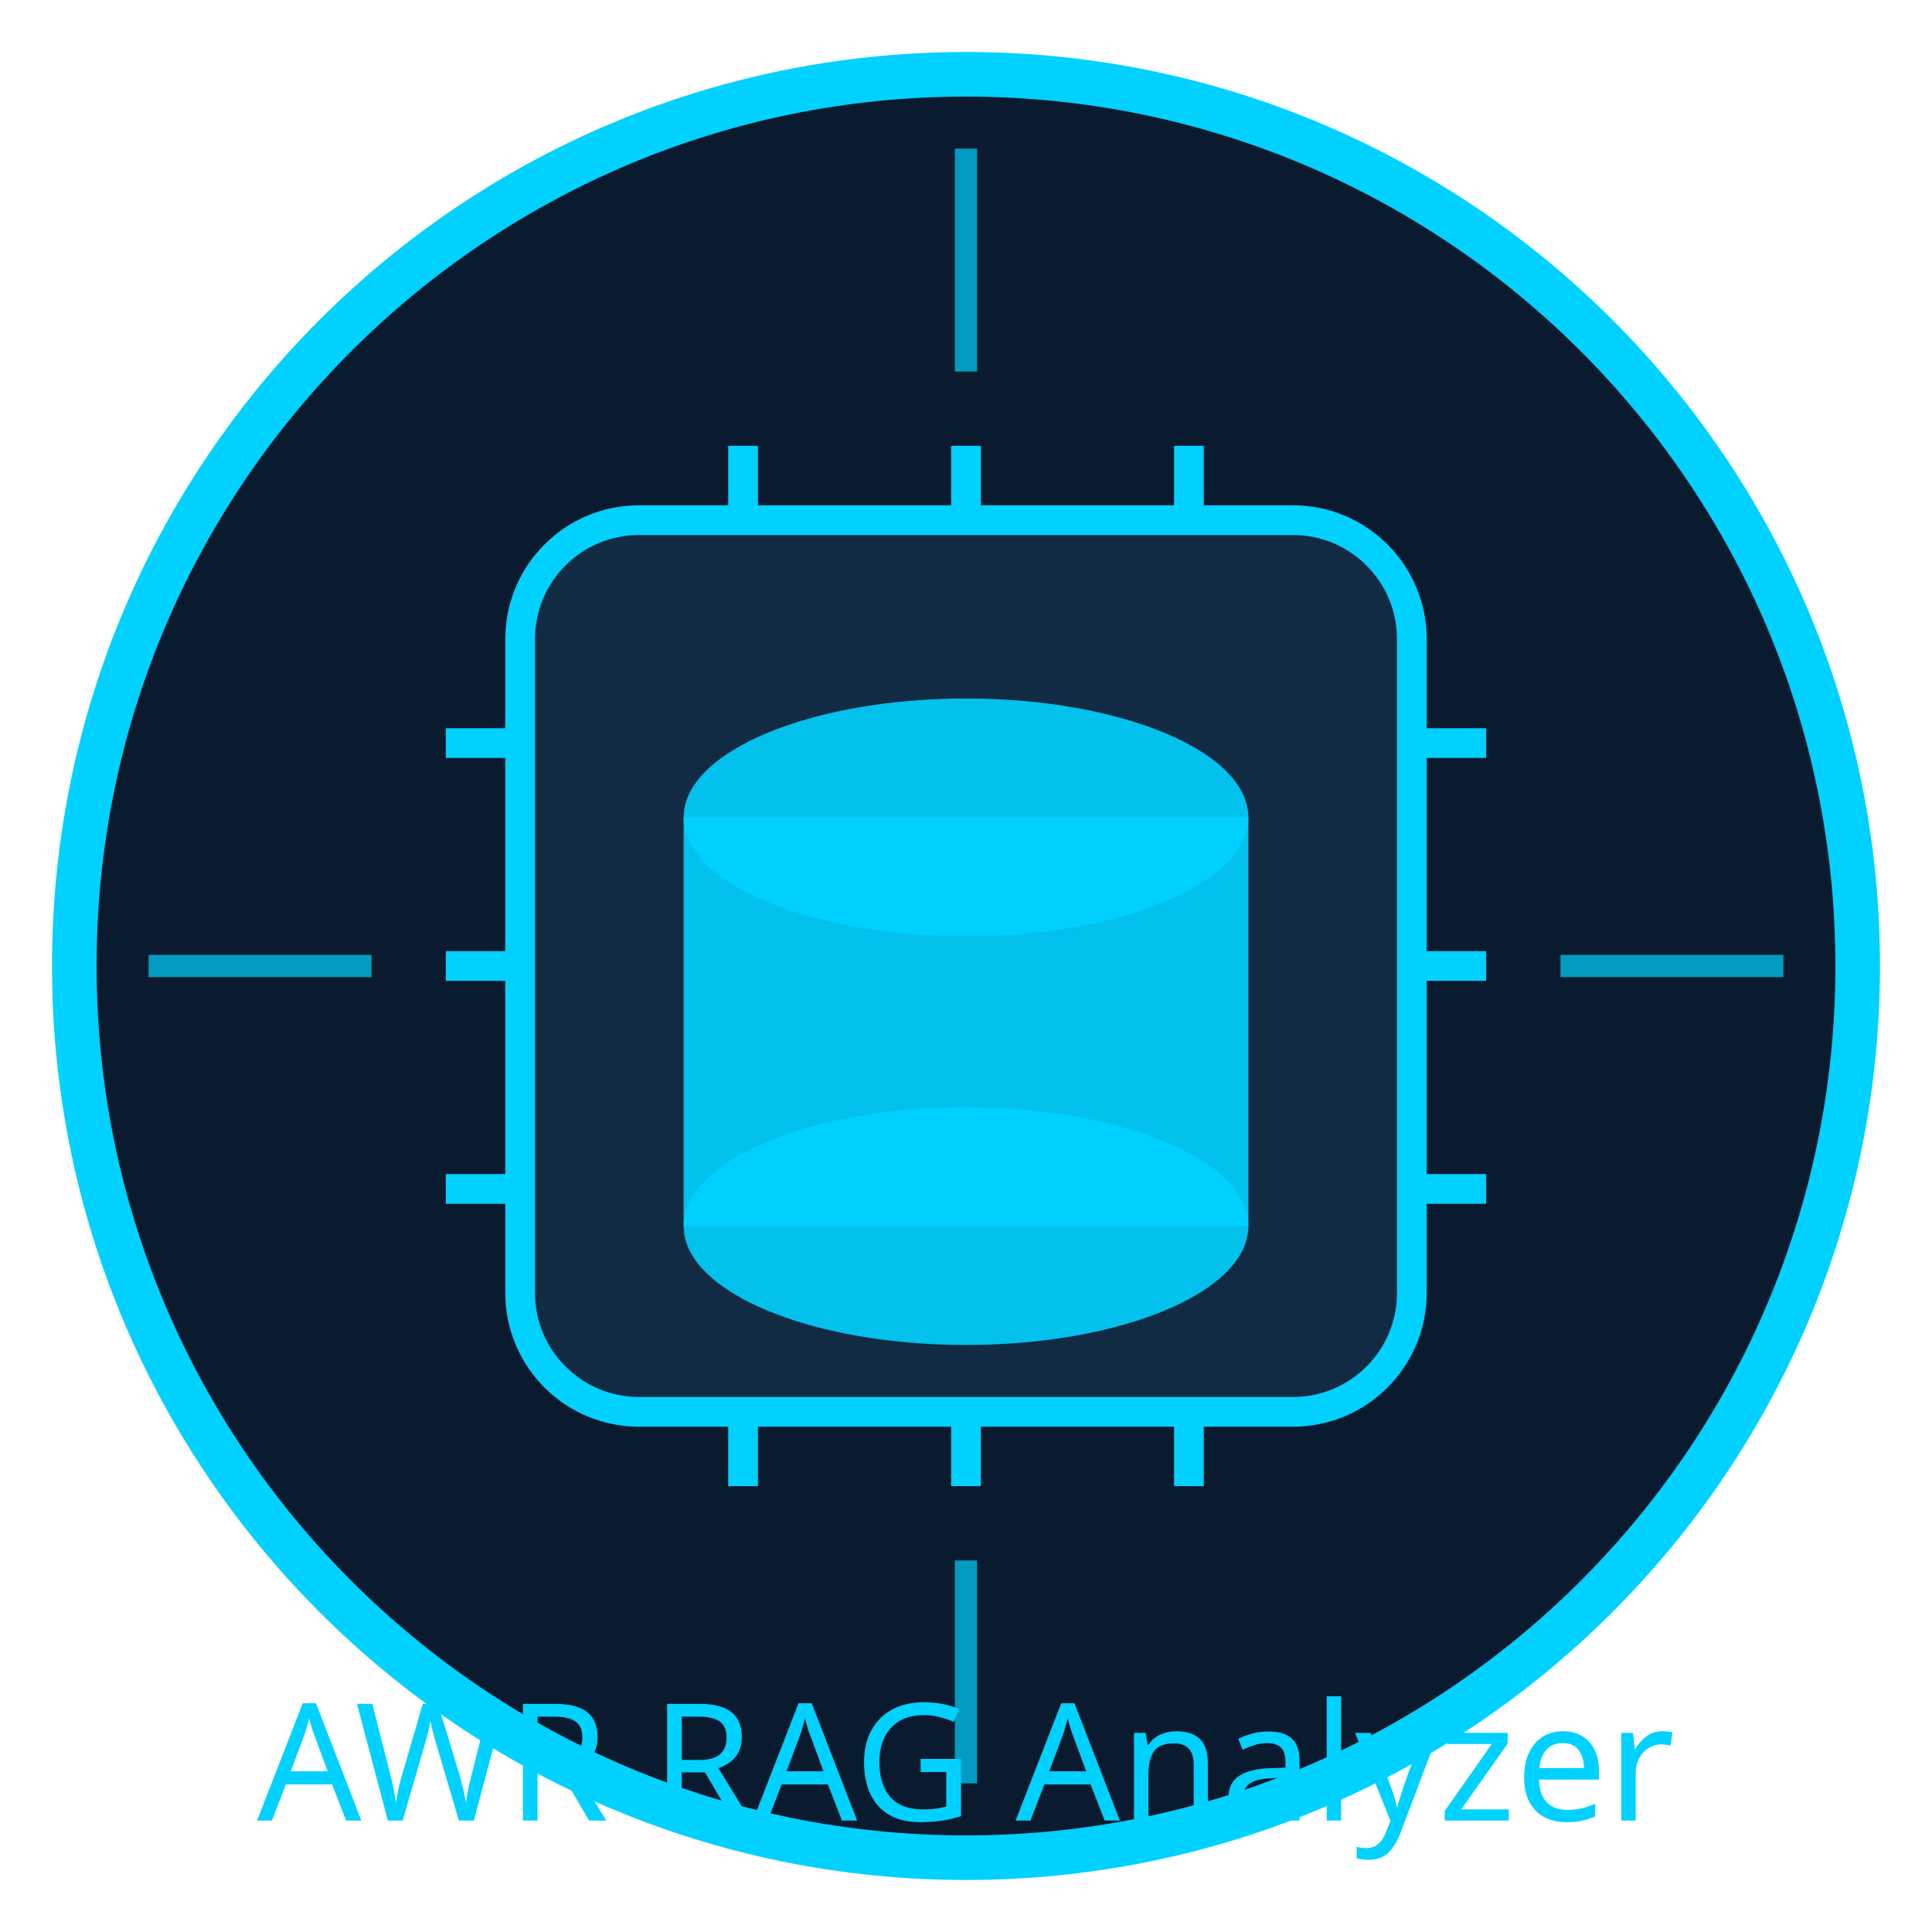
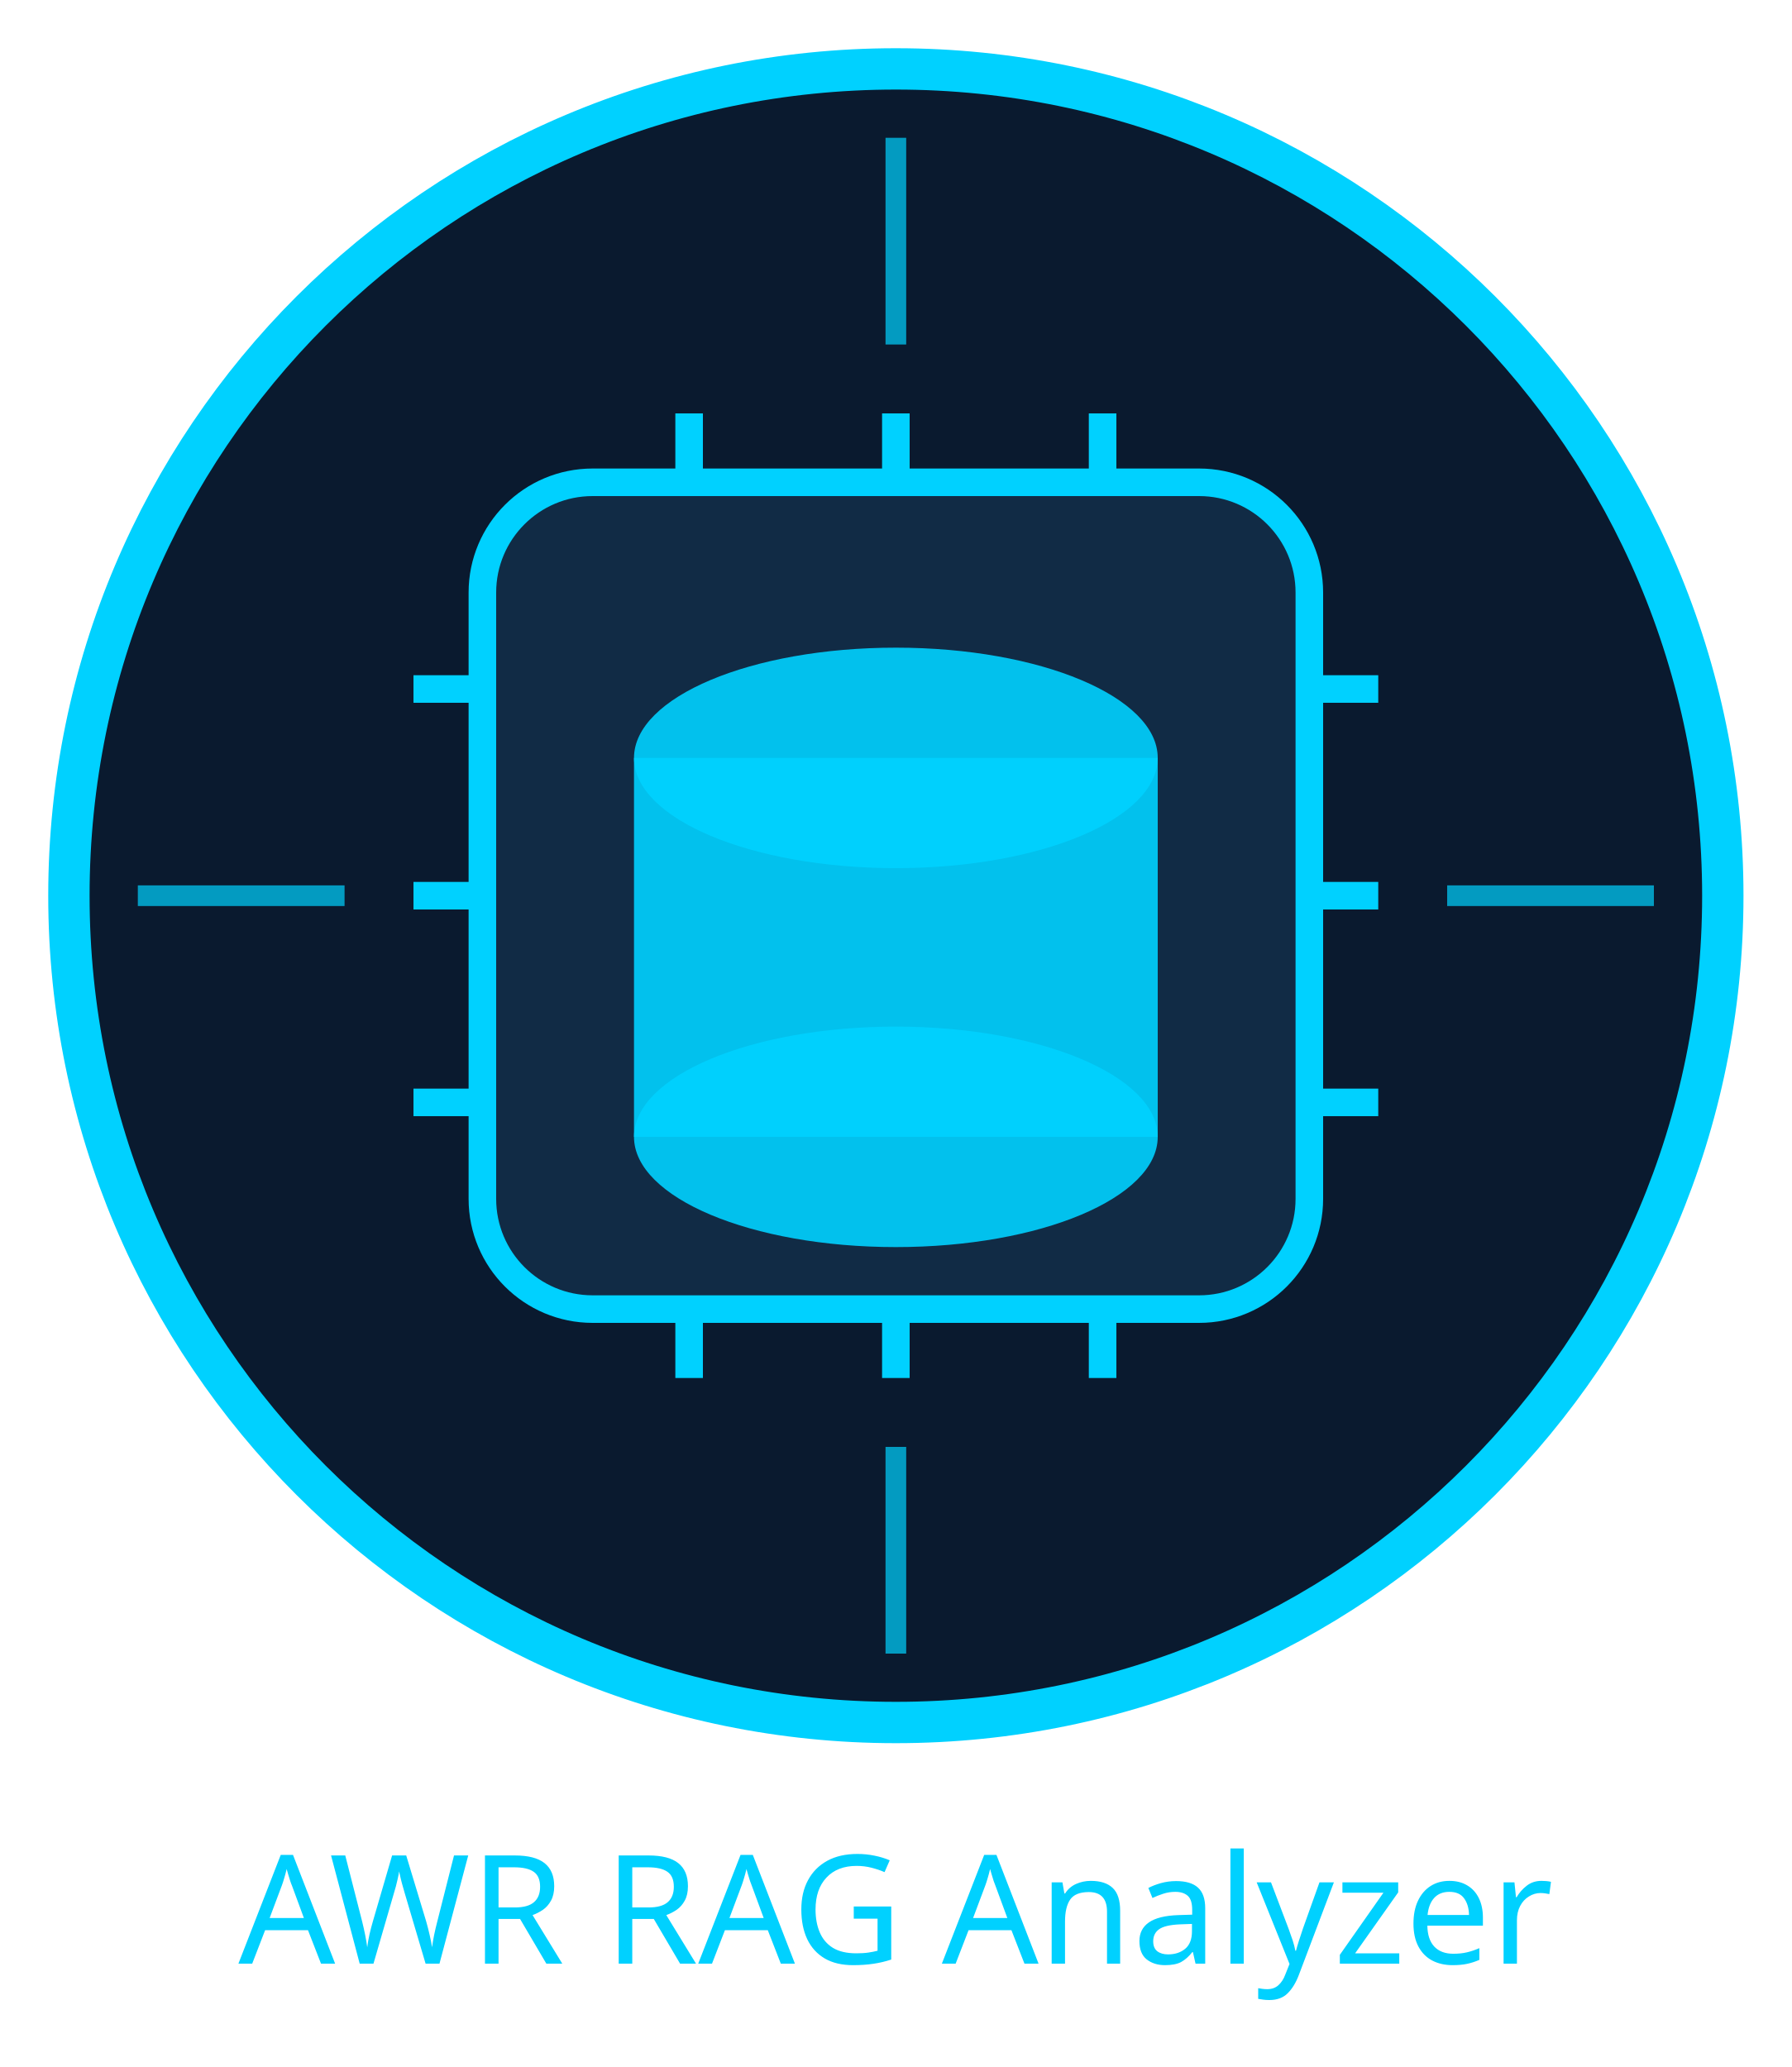
- <svg xmlns="http://www.w3.org/2000/svg" width="260" height="260" viewBox="0 0 260 260">
+ <svg xmlns="http://www.w3.org/2000/svg" width="260" height="300" viewBox="0 0 260 300">
  <circle cx="130" cy="130" r="120" fill="#0A1A2F" stroke="#00D1FF" stroke-width="6" />
  <rect x="70" y="70" width="120" height="120" rx="16" fill="#112B45" stroke="#00D1FF" stroke-width="4" />
  <g stroke="#00D1FF" stroke-width="4">
    <line x1="100" y1="60" x2="100" y2="70" />
    <line x1="130" y1="60" x2="130" y2="70" />
    <line x1="160" y1="60" x2="160" y2="70" />
    <line x1="100" y1="190" x2="100" y2="200" />
    <line x1="130" y1="190" x2="130" y2="200" />
    <line x1="160" y1="190" x2="160" y2="200" />
    <line x1="60" y1="100" x2="70" y2="100" />
    <line x1="60" y1="130" x2="70" y2="130" />
    <line x1="60" y1="160" x2="70" y2="160" />
    <line x1="190" y1="100" x2="200" y2="100" />
    <line x1="190" y1="130" x2="200" y2="130" />
    <line x1="190" y1="160" x2="200" y2="160" />
  </g>
  <ellipse cx="130" cy="110" rx="38" ry="16" fill="#00D1FF" opacity="0.9" />
  <rect x="92" y="110" width="76" height="55" fill="#00D1FF" opacity="0.9" />
  <ellipse cx="130" cy="165" rx="38" ry="16" fill="#00D1FF" opacity="0.9" />
  <g stroke="#00D1FF" stroke-width="3" opacity="0.7">
    <line x1="130" y1="50" x2="130" y2="20" />
    <line x1="210" y1="130" x2="240" y2="130" />
    <line x1="130" y1="240" x2="130" y2="210" />
    <line x1="20" y1="130" x2="50" y2="130" />
  </g>
-   <text x="130" y="245" font-family="Segoe UI, sans-serif" font-size="22" fill="#00D1FF" text-anchor="middle">
+   <text x="130" y="285" font-family="Segoe UI, sans-serif" font-size="22" fill="#00D1FF" text-anchor="middle">
    AWR RAG Analyzer
  </text>
</svg>
